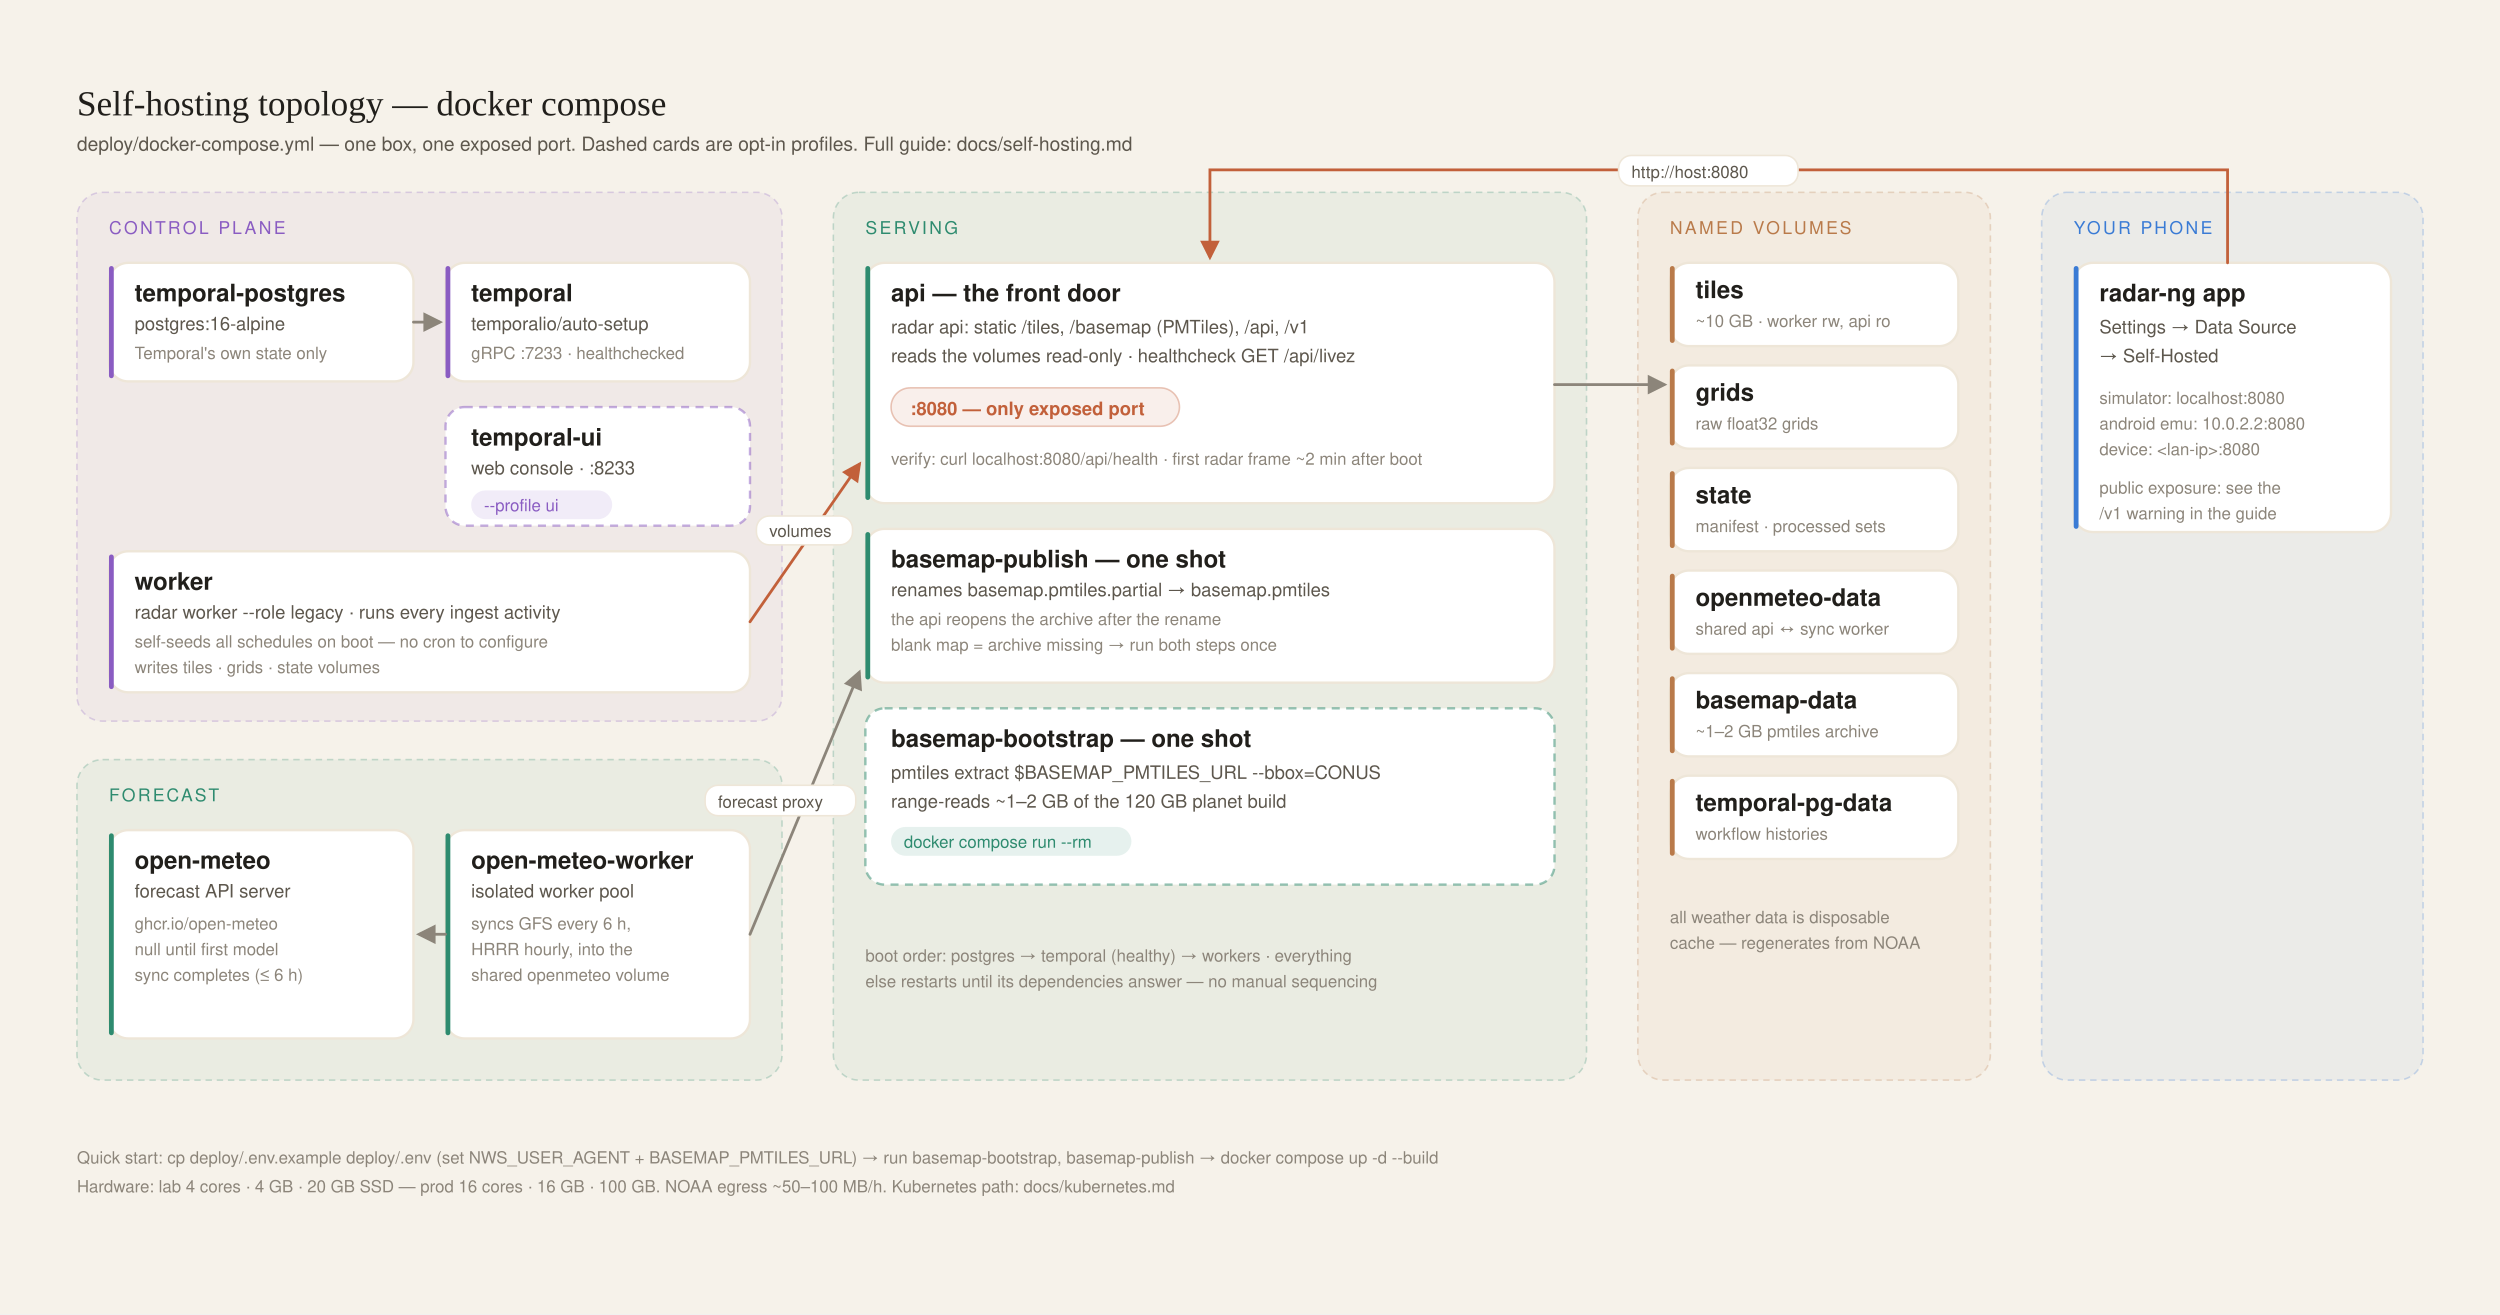
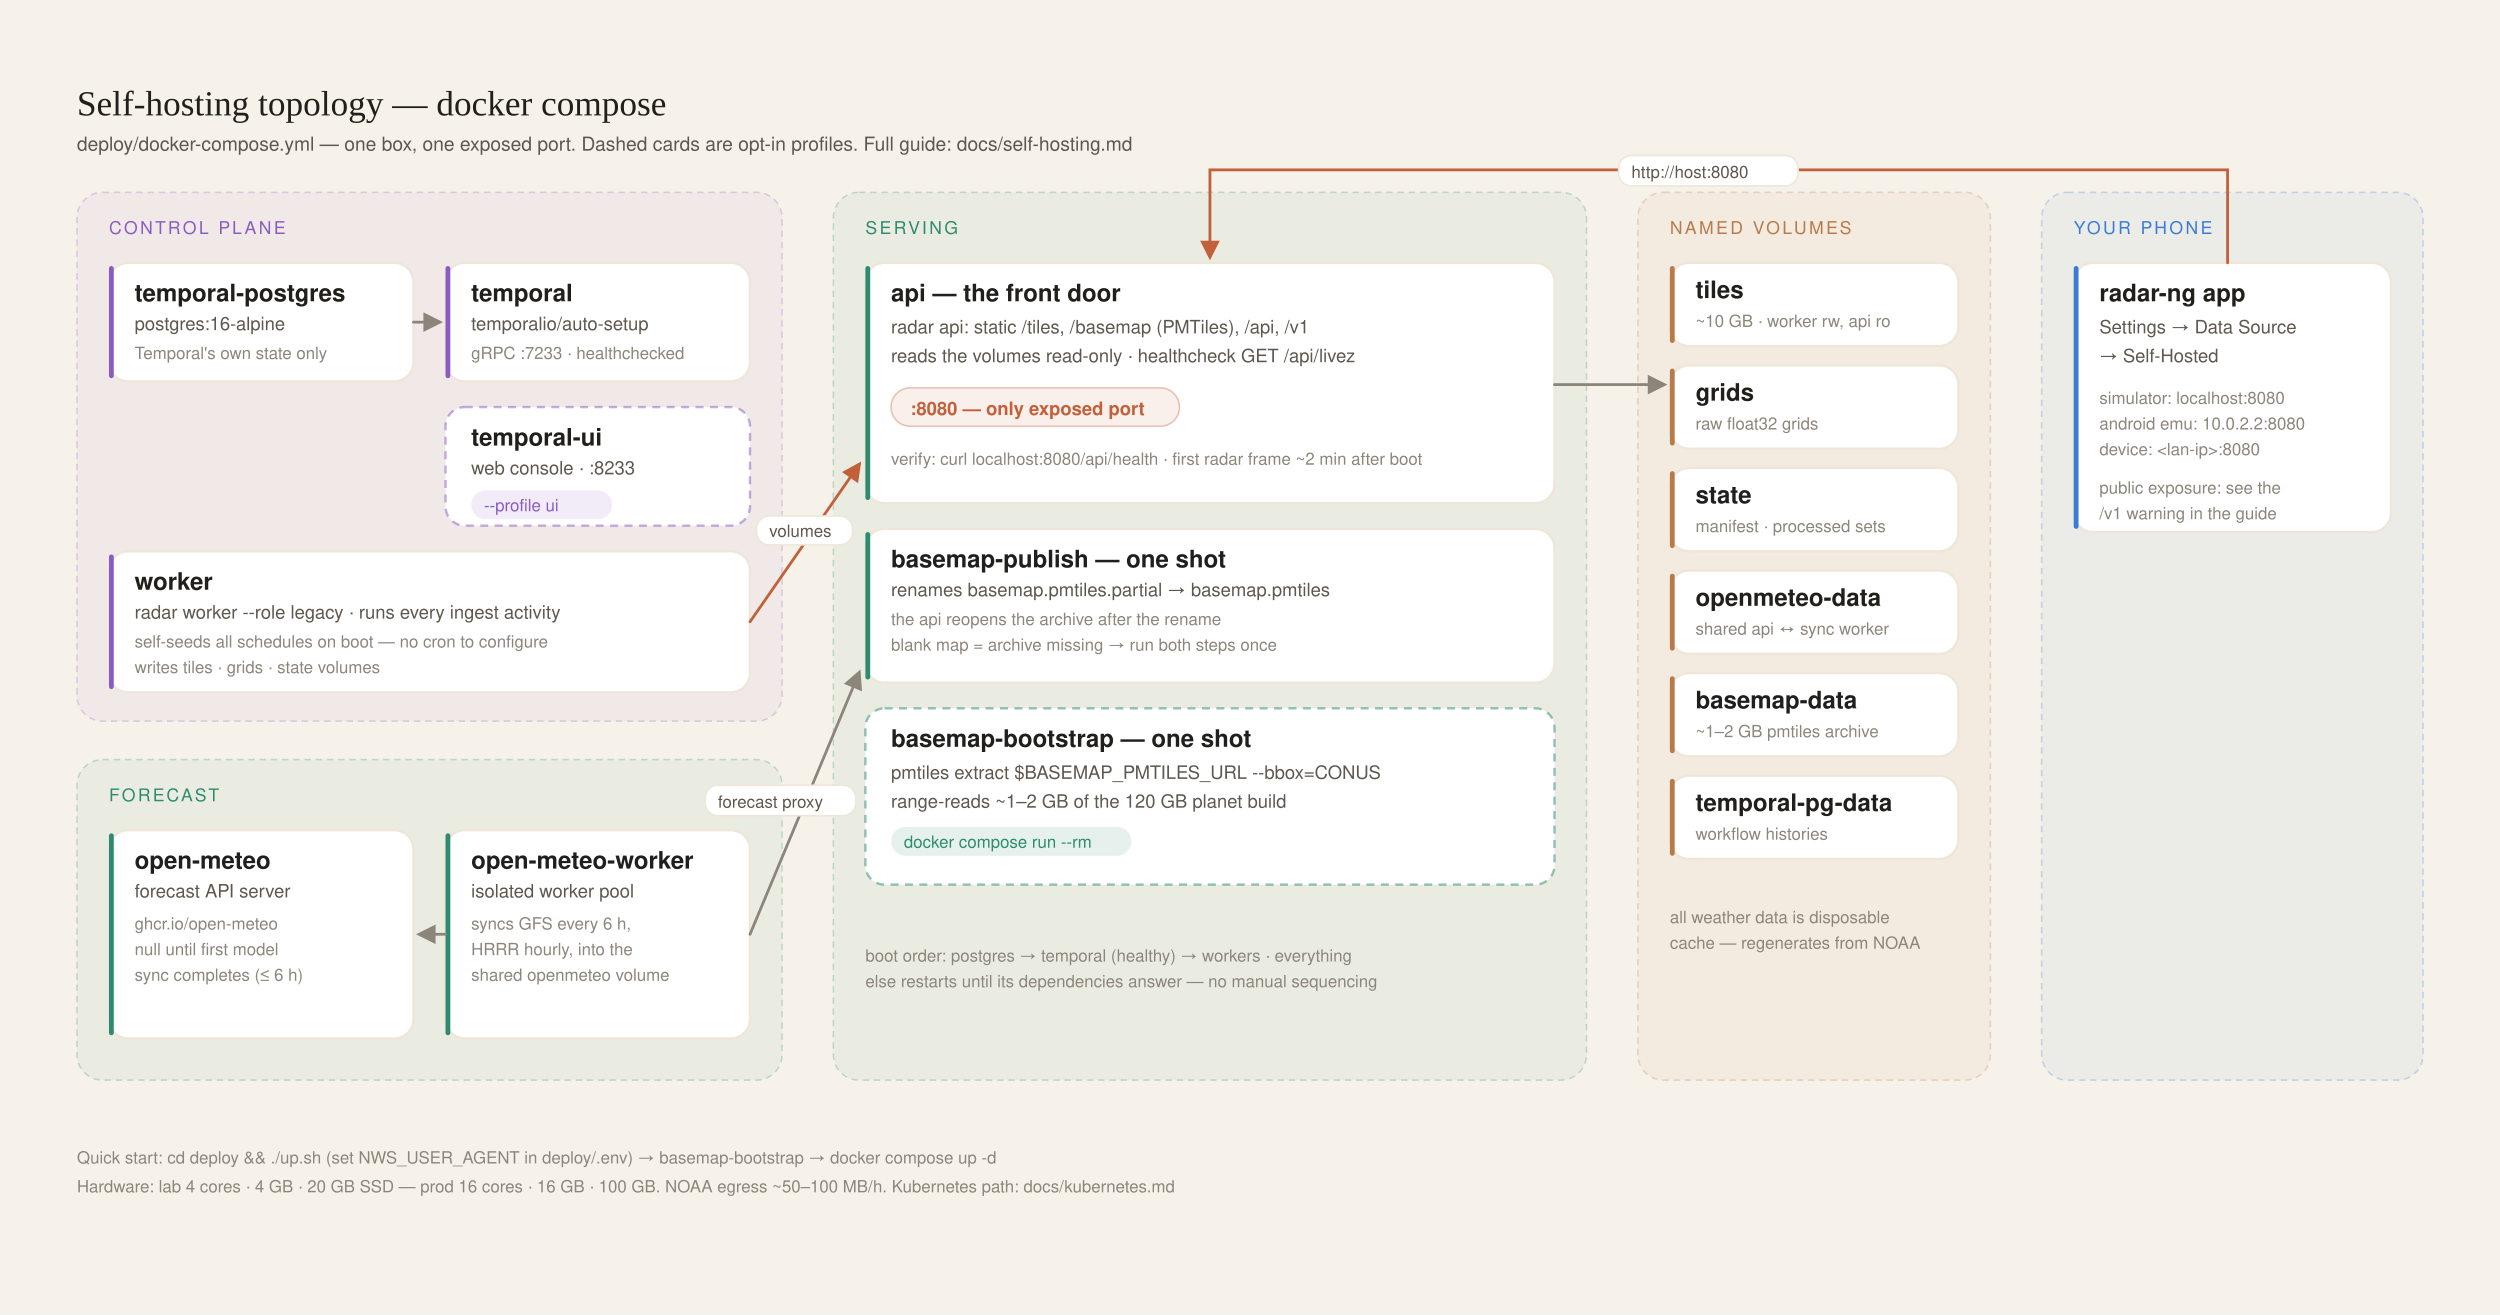
<svg xmlns="http://www.w3.org/2000/svg" width="1560" height="820" viewBox="0 0 1560 820">
  <defs>
    <marker id="arrHot" viewBox="0 0 10 10" refX="8" refY="5" markerWidth="7" markerHeight="7" orient="auto-start-reverse">
      <path d="M0 0 L10 5 L0 10 z" fill="#c2603a" />
    </marker>
    <marker id="arrSec" viewBox="0 0 10 10" refX="8" refY="5" markerWidth="7" markerHeight="7" orient="auto-start-reverse">
      <path d="M0 0 L10 5 L0 10 z" fill="#8c857a" />
    </marker>
  </defs>
  <rect x="0" y="0" width="1560" height="820" fill="#f6f2ea" />
  <text x="48" y="72" font-family="Georgia, 'Times New Roman', serif" font-size="22" fill="#211f1b">Self-hosting topology — docker compose</text>
  <text x="48" y="94" font-family="-apple-system, 'Segoe UI', Helvetica, Arial, sans-serif" font-size="12" fill="#5d574d">deploy/docker-compose.yml — one box, one exposed port. Dashed cards are opt-in profiles. Full guide: docs/self-hosting.md</text>
  <rect x="48" y="120" width="440" height="330" rx="16" fill="#8a5cc2" fill-opacity="0.06" stroke="#8a5cc2" stroke-opacity="0.25" stroke-width="1" stroke-dasharray="4 3" />
  <text x="68" y="146" font-family="-apple-system, 'Segoe UI', Helvetica, Arial, sans-serif" font-size="11" letter-spacing="1.5" fill="#8a5cc2">CONTROL PLANE</text>
  <rect x="68" y="164" width="190" height="74" rx="12" fill="#ffffff" stroke="#eee6d8" stroke-width="1.5" />
  <rect x="68" y="166" width="3" height="70" rx="1.5" fill="#8a5cc2" />
  <text x="84" y="188" font-family="-apple-system, 'Segoe UI', Helvetica, Arial, sans-serif" font-size="15" font-weight="600" fill="#211f1b">temporal-postgres</text>
  <text x="84" y="206" font-family="-apple-system, 'Segoe UI', Helvetica, Arial, sans-serif" font-size="11.5" fill="#5d574d">postgres:16-alpine</text>
  <text x="84" y="224" font-family="-apple-system, 'Segoe UI', Helvetica, Arial, sans-serif" font-size="10.5" fill="#8c857a">Temporal's own state only</text>
  <rect x="278" y="164" width="190" height="74" rx="12" fill="#ffffff" stroke="#eee6d8" stroke-width="1.5" />
  <rect x="278" y="166" width="3" height="70" rx="1.5" fill="#8a5cc2" />
  <text x="294" y="188" font-family="-apple-system, 'Segoe UI', Helvetica, Arial, sans-serif" font-size="15" font-weight="600" fill="#211f1b">temporal</text>
  <text x="294" y="206" font-family="-apple-system, 'Segoe UI', Helvetica, Arial, sans-serif" font-size="11.5" fill="#5d574d">temporalio/auto-setup</text>
  <text x="294" y="224" font-family="-apple-system, 'Segoe UI', Helvetica, Arial, sans-serif" font-size="10.5" fill="#8c857a">gRPC :7233 · healthchecked</text>
  <line x1="258" y1="201" x2="274" y2="201" stroke="#8c857a" stroke-width="1.75" stroke-linecap="round" marker-end="url(#arrSec)" />
  <rect x="278" y="254" width="190" height="74" rx="12" fill="#ffffff" stroke="#8a5cc2" stroke-opacity="0.5" stroke-width="1.5" stroke-dasharray="5 4" />
  <text x="294" y="278" font-family="-apple-system, 'Segoe UI', Helvetica, Arial, sans-serif" font-size="15" font-weight="600" fill="#211f1b">temporal-ui</text>
  <text x="294" y="296" font-family="-apple-system, 'Segoe UI', Helvetica, Arial, sans-serif" font-size="11.5" fill="#5d574d">web console · :8233</text>
  <rect x="294" y="306" width="88" height="18" rx="9" fill="#8a5cc2" fill-opacity="0.12" />
  <text x="302" y="319" font-family="-apple-system, 'Segoe UI', Helvetica, Arial, sans-serif" font-size="10.5" fill="#8a5cc2">--profile ui</text>
  <rect x="68" y="344" width="400" height="88" rx="12" fill="#ffffff" stroke="#eee6d8" stroke-width="1.5" />
  <rect x="68" y="346" width="3" height="84" rx="1.5" fill="#8a5cc2" />
  <text x="84" y="368" font-family="-apple-system, 'Segoe UI', Helvetica, Arial, sans-serif" font-size="15" font-weight="600" fill="#211f1b">worker</text>
  <text x="84" y="386" font-family="-apple-system, 'Segoe UI', Helvetica, Arial, sans-serif" font-size="11.5" fill="#5d574d">radar worker --role legacy · runs every ingest activity</text>
  <text x="84" y="404" font-family="-apple-system, 'Segoe UI', Helvetica, Arial, sans-serif" font-size="10.5" fill="#8c857a">self-seeds all schedules on boot — no cron to configure</text>
  <text x="84" y="420" font-family="-apple-system, 'Segoe UI', Helvetica, Arial, sans-serif" font-size="10.5" fill="#8c857a">writes tiles · grids · state volumes</text>
  <rect x="48" y="474" width="440" height="200" rx="16" fill="#2e8b6f" fill-opacity="0.06" stroke="#2e8b6f" stroke-opacity="0.25" stroke-width="1" stroke-dasharray="4 3" />
  <text x="68" y="500" font-family="-apple-system, 'Segoe UI', Helvetica, Arial, sans-serif" font-size="11" letter-spacing="1.5" fill="#2e8b6f">FORECAST</text>
  <rect x="68" y="518" width="190" height="130" rx="12" fill="#ffffff" stroke="#eee6d8" stroke-width="1.5" />
  <rect x="68" y="520" width="3" height="126" rx="1.5" fill="#2e8b6f" />
  <text x="84" y="542" font-family="-apple-system, 'Segoe UI', Helvetica, Arial, sans-serif" font-size="15" font-weight="600" fill="#211f1b">open-meteo</text>
  <text x="84" y="560" font-family="-apple-system, 'Segoe UI', Helvetica, Arial, sans-serif" font-size="11.5" fill="#5d574d">forecast API server</text>
  <text x="84" y="580" font-family="-apple-system, 'Segoe UI', Helvetica, Arial, sans-serif" font-size="10.5" fill="#8c857a">ghcr.io/open-meteo</text>
  <text x="84" y="596" font-family="-apple-system, 'Segoe UI', Helvetica, Arial, sans-serif" font-size="10.5" fill="#8c857a">null until first model</text>
  <text x="84" y="612" font-family="-apple-system, 'Segoe UI', Helvetica, Arial, sans-serif" font-size="10.5" fill="#8c857a">sync completes (≤ 6 h)</text>
  <rect x="278" y="518" width="190" height="130" rx="12" fill="#ffffff" stroke="#eee6d8" stroke-width="1.5" />
  <rect x="278" y="520" width="3" height="126" rx="1.5" fill="#2e8b6f" />
  <text x="294" y="542" font-family="-apple-system, 'Segoe UI', Helvetica, Arial, sans-serif" font-size="15" font-weight="600" fill="#211f1b">open-meteo-worker</text>
  <text x="294" y="560" font-family="-apple-system, 'Segoe UI', Helvetica, Arial, sans-serif" font-size="11.5" fill="#5d574d">isolated worker pool</text>
  <text x="294" y="580" font-family="-apple-system, 'Segoe UI', Helvetica, Arial, sans-serif" font-size="10.5" fill="#8c857a">syncs GFS every 6 h,</text>
  <text x="294" y="596" font-family="-apple-system, 'Segoe UI', Helvetica, Arial, sans-serif" font-size="10.5" fill="#8c857a">HRRR hourly, into the</text>
  <text x="294" y="612" font-family="-apple-system, 'Segoe UI', Helvetica, Arial, sans-serif" font-size="10.5" fill="#8c857a">shared openmeteo volume</text>
  <line x1="278" y1="583" x2="262" y2="583" stroke="#8c857a" stroke-width="1.75" stroke-linecap="round" marker-end="url(#arrSec)" />
  <rect x="520" y="120" width="470" height="554" rx="16" fill="#2e8b6f" fill-opacity="0.06" stroke="#2e8b6f" stroke-opacity="0.25" stroke-width="1" stroke-dasharray="4 3" />
  <text x="540" y="146" font-family="-apple-system, 'Segoe UI', Helvetica, Arial, sans-serif" font-size="11" letter-spacing="1.5" fill="#2e8b6f">SERVING</text>
  <rect x="540" y="164" width="430" height="150" rx="12" fill="#ffffff" stroke="#eee6d8" stroke-width="1.5" />
  <rect x="540" y="166" width="3" height="146" rx="1.5" fill="#2e8b6f" />
  <text x="556" y="188" font-family="-apple-system, 'Segoe UI', Helvetica, Arial, sans-serif" font-size="15" font-weight="600" fill="#211f1b">api — the front door</text>
  <text x="556" y="208" font-family="-apple-system, 'Segoe UI', Helvetica, Arial, sans-serif" font-size="11.5" fill="#5d574d">radar api: static /tiles, /basemap (PMTiles), /api, /v1</text>
  <text x="556" y="226" font-family="-apple-system, 'Segoe UI', Helvetica, Arial, sans-serif" font-size="11.5" fill="#5d574d">reads the volumes read-only · healthcheck GET /api/livez</text>
  <rect x="556" y="242" width="180" height="24" rx="12" fill="#c2603a" fill-opacity="0.1" stroke="#c2603a" stroke-opacity="0.35" />
  <text x="568" y="259" font-family="-apple-system, 'Segoe UI', Helvetica, Arial, sans-serif" font-size="11.5" font-weight="600" fill="#c2603a">:8080 — only exposed port</text>
  <text x="556" y="290" font-family="-apple-system, 'Segoe UI', Helvetica, Arial, sans-serif" font-size="10.5" fill="#8c857a">verify: curl localhost:8080/api/health · first radar frame ~2 min after boot</text>
  <rect x="540" y="330" width="430" height="96" rx="12" fill="#ffffff" stroke="#eee6d8" stroke-width="1.5" />
  <rect x="540" y="332" width="3" height="92" rx="1.5" fill="#2e8b6f" />
  <text x="556" y="354" font-family="-apple-system, 'Segoe UI', Helvetica, Arial, sans-serif" font-size="15" font-weight="600" fill="#211f1b">basemap-publish — one shot</text>
  <text x="556" y="372" font-family="-apple-system, 'Segoe UI', Helvetica, Arial, sans-serif" font-size="11.5" fill="#5d574d">renames basemap.pmtiles.partial → basemap.pmtiles</text>
  <text x="556" y="390" font-family="-apple-system, 'Segoe UI', Helvetica, Arial, sans-serif" font-size="10.5" fill="#8c857a">the api reopens the archive after the rename</text>
  <text x="556" y="406" font-family="-apple-system, 'Segoe UI', Helvetica, Arial, sans-serif" font-size="10.5" fill="#8c857a">blank map = archive missing → run both steps once</text>
  <rect x="540" y="442" width="430" height="110" rx="12" fill="#ffffff" stroke="#2e8b6f" stroke-opacity="0.5" stroke-width="1.5" stroke-dasharray="5 4" />
  <text x="556" y="466" font-family="-apple-system, 'Segoe UI', Helvetica, Arial, sans-serif" font-size="15" font-weight="600" fill="#211f1b">basemap-bootstrap — one shot</text>
  <text x="556" y="486" font-family="-apple-system, 'Segoe UI', Helvetica, Arial, sans-serif" font-size="11.5" fill="#5d574d">pmtiles extract $BASEMAP_PMTILES_URL --bbox=CONUS</text>
  <text x="556" y="504" font-family="-apple-system, 'Segoe UI', Helvetica, Arial, sans-serif" font-size="11.5" fill="#5d574d">range-reads ~1–2 GB of the 120 GB planet build</text>
  <rect x="556" y="516" width="150" height="18" rx="9" fill="#2e8b6f" fill-opacity="0.12" />
  <text x="564" y="529" font-family="-apple-system, 'Segoe UI', Helvetica, Arial, sans-serif" font-size="10.5" fill="#2e8b6f">docker compose run --rm</text>
  <text x="540" y="600" font-family="-apple-system, 'Segoe UI', Helvetica, Arial, sans-serif" font-size="10.5" fill="#8c857a">boot order: postgres → temporal (healthy) → workers · everything</text>
  <text x="540" y="616" font-family="-apple-system, 'Segoe UI', Helvetica, Arial, sans-serif" font-size="10.5" fill="#8c857a">else restarts until its dependencies answer — no manual sequencing</text>
  <rect x="1022" y="120" width="220" height="554" rx="16" fill="#b97a4a" fill-opacity="0.06" stroke="#b97a4a" stroke-opacity="0.25" stroke-width="1" stroke-dasharray="4 3" />
  <text x="1042" y="146" font-family="-apple-system, 'Segoe UI', Helvetica, Arial, sans-serif" font-size="11" letter-spacing="1.5" fill="#b97a4a">NAMED VOLUMES</text>
  <rect x="1042" y="164" width="180" height="52" rx="12" fill="#ffffff" stroke="#eee6d8" stroke-width="1.5" />
  <rect x="1042" y="166" width="3" height="48" rx="1.5" fill="#b97a4a" />
  <text x="1058" y="186" font-family="-apple-system, 'Segoe UI', Helvetica, Arial, sans-serif" font-size="15" font-weight="600" fill="#211f1b">tiles</text>
  <text x="1058" y="204" font-family="-apple-system, 'Segoe UI', Helvetica, Arial, sans-serif" font-size="10.5" fill="#8c857a">~10 GB · worker rw, api ro</text>
  <rect x="1042" y="228" width="180" height="52" rx="12" fill="#ffffff" stroke="#eee6d8" stroke-width="1.5" />
  <rect x="1042" y="230" width="3" height="48" rx="1.5" fill="#b97a4a" />
  <text x="1058" y="250" font-family="-apple-system, 'Segoe UI', Helvetica, Arial, sans-serif" font-size="15" font-weight="600" fill="#211f1b">grids</text>
  <text x="1058" y="268" font-family="-apple-system, 'Segoe UI', Helvetica, Arial, sans-serif" font-size="10.5" fill="#8c857a">raw float32 grids</text>
  <rect x="1042" y="292" width="180" height="52" rx="12" fill="#ffffff" stroke="#eee6d8" stroke-width="1.5" />
  <rect x="1042" y="294" width="3" height="48" rx="1.5" fill="#b97a4a" />
  <text x="1058" y="314" font-family="-apple-system, 'Segoe UI', Helvetica, Arial, sans-serif" font-size="15" font-weight="600" fill="#211f1b">state</text>
  <text x="1058" y="332" font-family="-apple-system, 'Segoe UI', Helvetica, Arial, sans-serif" font-size="10.5" fill="#8c857a">manifest · processed sets</text>
  <rect x="1042" y="356" width="180" height="52" rx="12" fill="#ffffff" stroke="#eee6d8" stroke-width="1.5" />
  <rect x="1042" y="358" width="3" height="48" rx="1.5" fill="#b97a4a" />
  <text x="1058" y="378" font-family="-apple-system, 'Segoe UI', Helvetica, Arial, sans-serif" font-size="15" font-weight="600" fill="#211f1b">openmeteo-data</text>
  <text x="1058" y="396" font-family="-apple-system, 'Segoe UI', Helvetica, Arial, sans-serif" font-size="10.5" fill="#8c857a">shared api ↔ sync worker</text>
  <rect x="1042" y="420" width="180" height="52" rx="12" fill="#ffffff" stroke="#eee6d8" stroke-width="1.5" />
  <rect x="1042" y="422" width="3" height="48" rx="1.5" fill="#b97a4a" />
  <text x="1058" y="442" font-family="-apple-system, 'Segoe UI', Helvetica, Arial, sans-serif" font-size="15" font-weight="600" fill="#211f1b">basemap-data</text>
  <text x="1058" y="460" font-family="-apple-system, 'Segoe UI', Helvetica, Arial, sans-serif" font-size="10.5" fill="#8c857a">~1–2 GB pmtiles archive</text>
  <rect x="1042" y="484" width="180" height="52" rx="12" fill="#ffffff" stroke="#eee6d8" stroke-width="1.5" />
  <rect x="1042" y="486" width="3" height="48" rx="1.5" fill="#b97a4a" />
  <text x="1058" y="506" font-family="-apple-system, 'Segoe UI', Helvetica, Arial, sans-serif" font-size="15" font-weight="600" fill="#211f1b">temporal-pg-data</text>
  <text x="1058" y="524" font-family="-apple-system, 'Segoe UI', Helvetica, Arial, sans-serif" font-size="10.5" fill="#8c857a">workflow histories</text>
  <text x="1042" y="576" font-family="-apple-system, 'Segoe UI', Helvetica, Arial, sans-serif" font-size="10.5" fill="#8c857a">all weather data is disposable</text>
  <text x="1042" y="592" font-family="-apple-system, 'Segoe UI', Helvetica, Arial, sans-serif" font-size="10.5" fill="#8c857a">cache — regenerates from NOAA</text>
  <rect x="1274" y="120" width="238" height="554" rx="16" fill="#3a7bd5" fill-opacity="0.06" stroke="#3a7bd5" stroke-opacity="0.25" stroke-width="1" stroke-dasharray="4 3" />
  <text x="1294" y="146" font-family="-apple-system, 'Segoe UI', Helvetica, Arial, sans-serif" font-size="11" letter-spacing="1.5" fill="#3a7bd5">YOUR PHONE</text>
  <rect x="1294" y="164" width="198" height="168" rx="12" fill="#ffffff" stroke="#eee6d8" stroke-width="1.5" />
  <rect x="1294" y="166" width="3" height="164" rx="1.5" fill="#3a7bd5" />
  <text x="1310" y="188" font-family="-apple-system, 'Segoe UI', Helvetica, Arial, sans-serif" font-size="15" font-weight="600" fill="#211f1b">radar-ng app</text>
  <text x="1310" y="208" font-family="-apple-system, 'Segoe UI', Helvetica, Arial, sans-serif" font-size="11.5" fill="#5d574d">Settings → Data Source</text>
  <text x="1310" y="226" font-family="-apple-system, 'Segoe UI', Helvetica, Arial, sans-serif" font-size="11.5" fill="#5d574d">→ Self-Hosted</text>
  <text x="1310" y="252" font-family="-apple-system, 'Segoe UI', Helvetica, Arial, sans-serif" font-size="10.5" fill="#8c857a">simulator: localhost:8080</text>
  <text x="1310" y="268" font-family="-apple-system, 'Segoe UI', Helvetica, Arial, sans-serif" font-size="10.5" fill="#8c857a">android emu: 10.0.2.2:8080</text>
  <text x="1310" y="284" font-family="-apple-system, 'Segoe UI', Helvetica, Arial, sans-serif" font-size="10.5" fill="#8c857a">device: &lt;lan-ip&gt;:8080</text>
  <text x="1310" y="308" font-family="-apple-system, 'Segoe UI', Helvetica, Arial, sans-serif" font-size="10.5" fill="#8c857a">public exposure: see the</text>
  <text x="1310" y="324" font-family="-apple-system, 'Segoe UI', Helvetica, Arial, sans-serif" font-size="10.5" fill="#8c857a">/v1 warning in the guide</text>
  <line x1="468" y1="388" x2="536" y2="290" stroke="#c2603a" stroke-width="1.75" stroke-linecap="round" marker-end="url(#arrHot)" />
  <rect x="472" y="322" width="60" height="18" rx="8" fill="#ffffff" stroke="#eee6d8" />
  <text x="480" y="335" font-family="-apple-system, 'Segoe UI', Helvetica, Arial, sans-serif" font-size="10.5" fill="#5d574d">volumes</text>
  <line x1="258" y1="583" x2="380" y2="583" stroke="#8c857a" stroke-width="0" />
  <line x1="468" y1="583" x2="536" y2="420" stroke="#8c857a" stroke-width="1.75" stroke-linecap="round" marker-end="url(#arrSec)" />
  <rect x="440" y="490" width="94" height="19" rx="8" fill="#ffffff" stroke="#eee6d8" />
  <text x="448" y="504" font-family="-apple-system, 'Segoe UI', Helvetica, Arial, sans-serif" font-size="10.5" fill="#5d574d">forecast proxy</text>
  <line x1="970" y1="240" x2="1038" y2="240" stroke="#8c857a" stroke-width="1.75" stroke-linecap="round" marker-end="url(#arrSec)" />
  <path d="M 1390 164 L 1390 106 L 755 106 L 755 160" fill="none" stroke="#c2603a" stroke-width="1.75" stroke-linecap="round" marker-end="url(#arrHot)" />
  <rect x="1010" y="97" width="112" height="19" rx="8" fill="#ffffff" stroke="#eee6d8" />
  <text x="1018" y="111" font-family="-apple-system, 'Segoe UI', Helvetica, Arial, sans-serif" font-size="10.5" fill="#5d574d">http://host:8080</text>
-   <text x="48" y="726" font-family="-apple-system, 'Segoe UI', Helvetica, Arial, sans-serif" font-size="10.5" fill="#8c857a">Quick start: cp deploy/.env.example deploy/.env (set NWS_USER_AGENT + BASEMAP_PMTILES_URL) → run basemap-bootstrap, basemap-publish → docker compose up -d --build</text>
+   <text x="48" y="726" font-family="-apple-system, 'Segoe UI', Helvetica, Arial, sans-serif" font-size="10.5" fill="#8c857a">Quick start: cd deploy &amp;&amp; ./up.sh (set NWS_USER_AGENT in deploy/.env) → basemap-bootstrap → docker compose up -d</text>
  <text x="48" y="744" font-family="-apple-system, 'Segoe UI', Helvetica, Arial, sans-serif" font-size="10.5" fill="#8c857a">Hardware: lab 4 cores · 4 GB · 20 GB SSD — prod 16 cores · 16 GB · 100 GB. NOAA egress ~50–100 MB/h. Kubernetes path: docs/kubernetes.md</text>
</svg>
